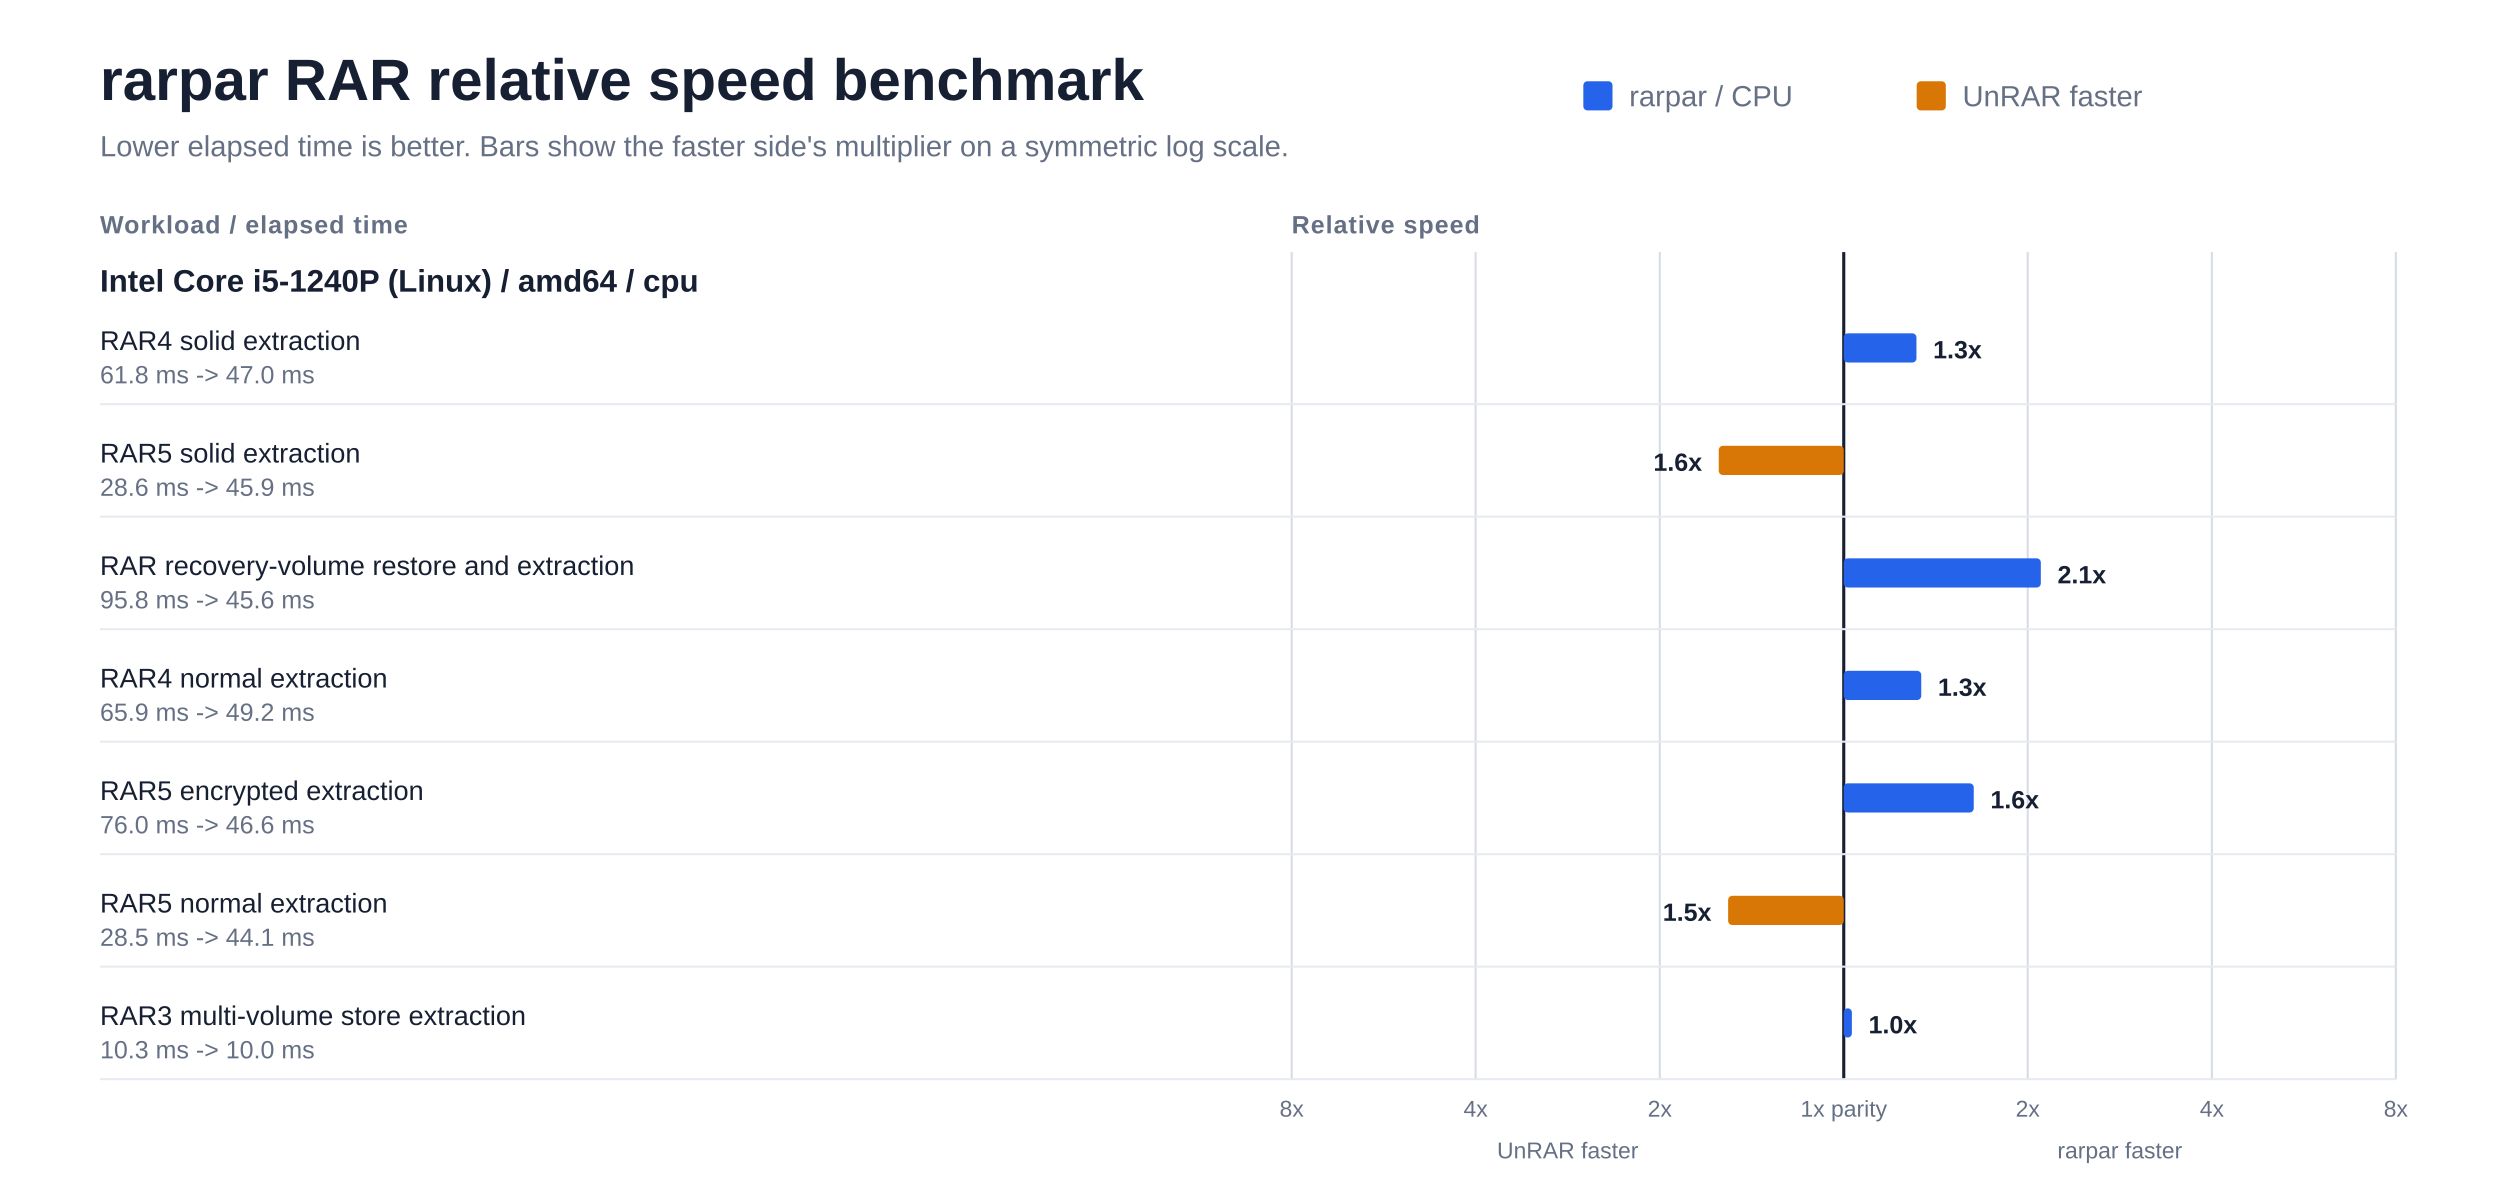
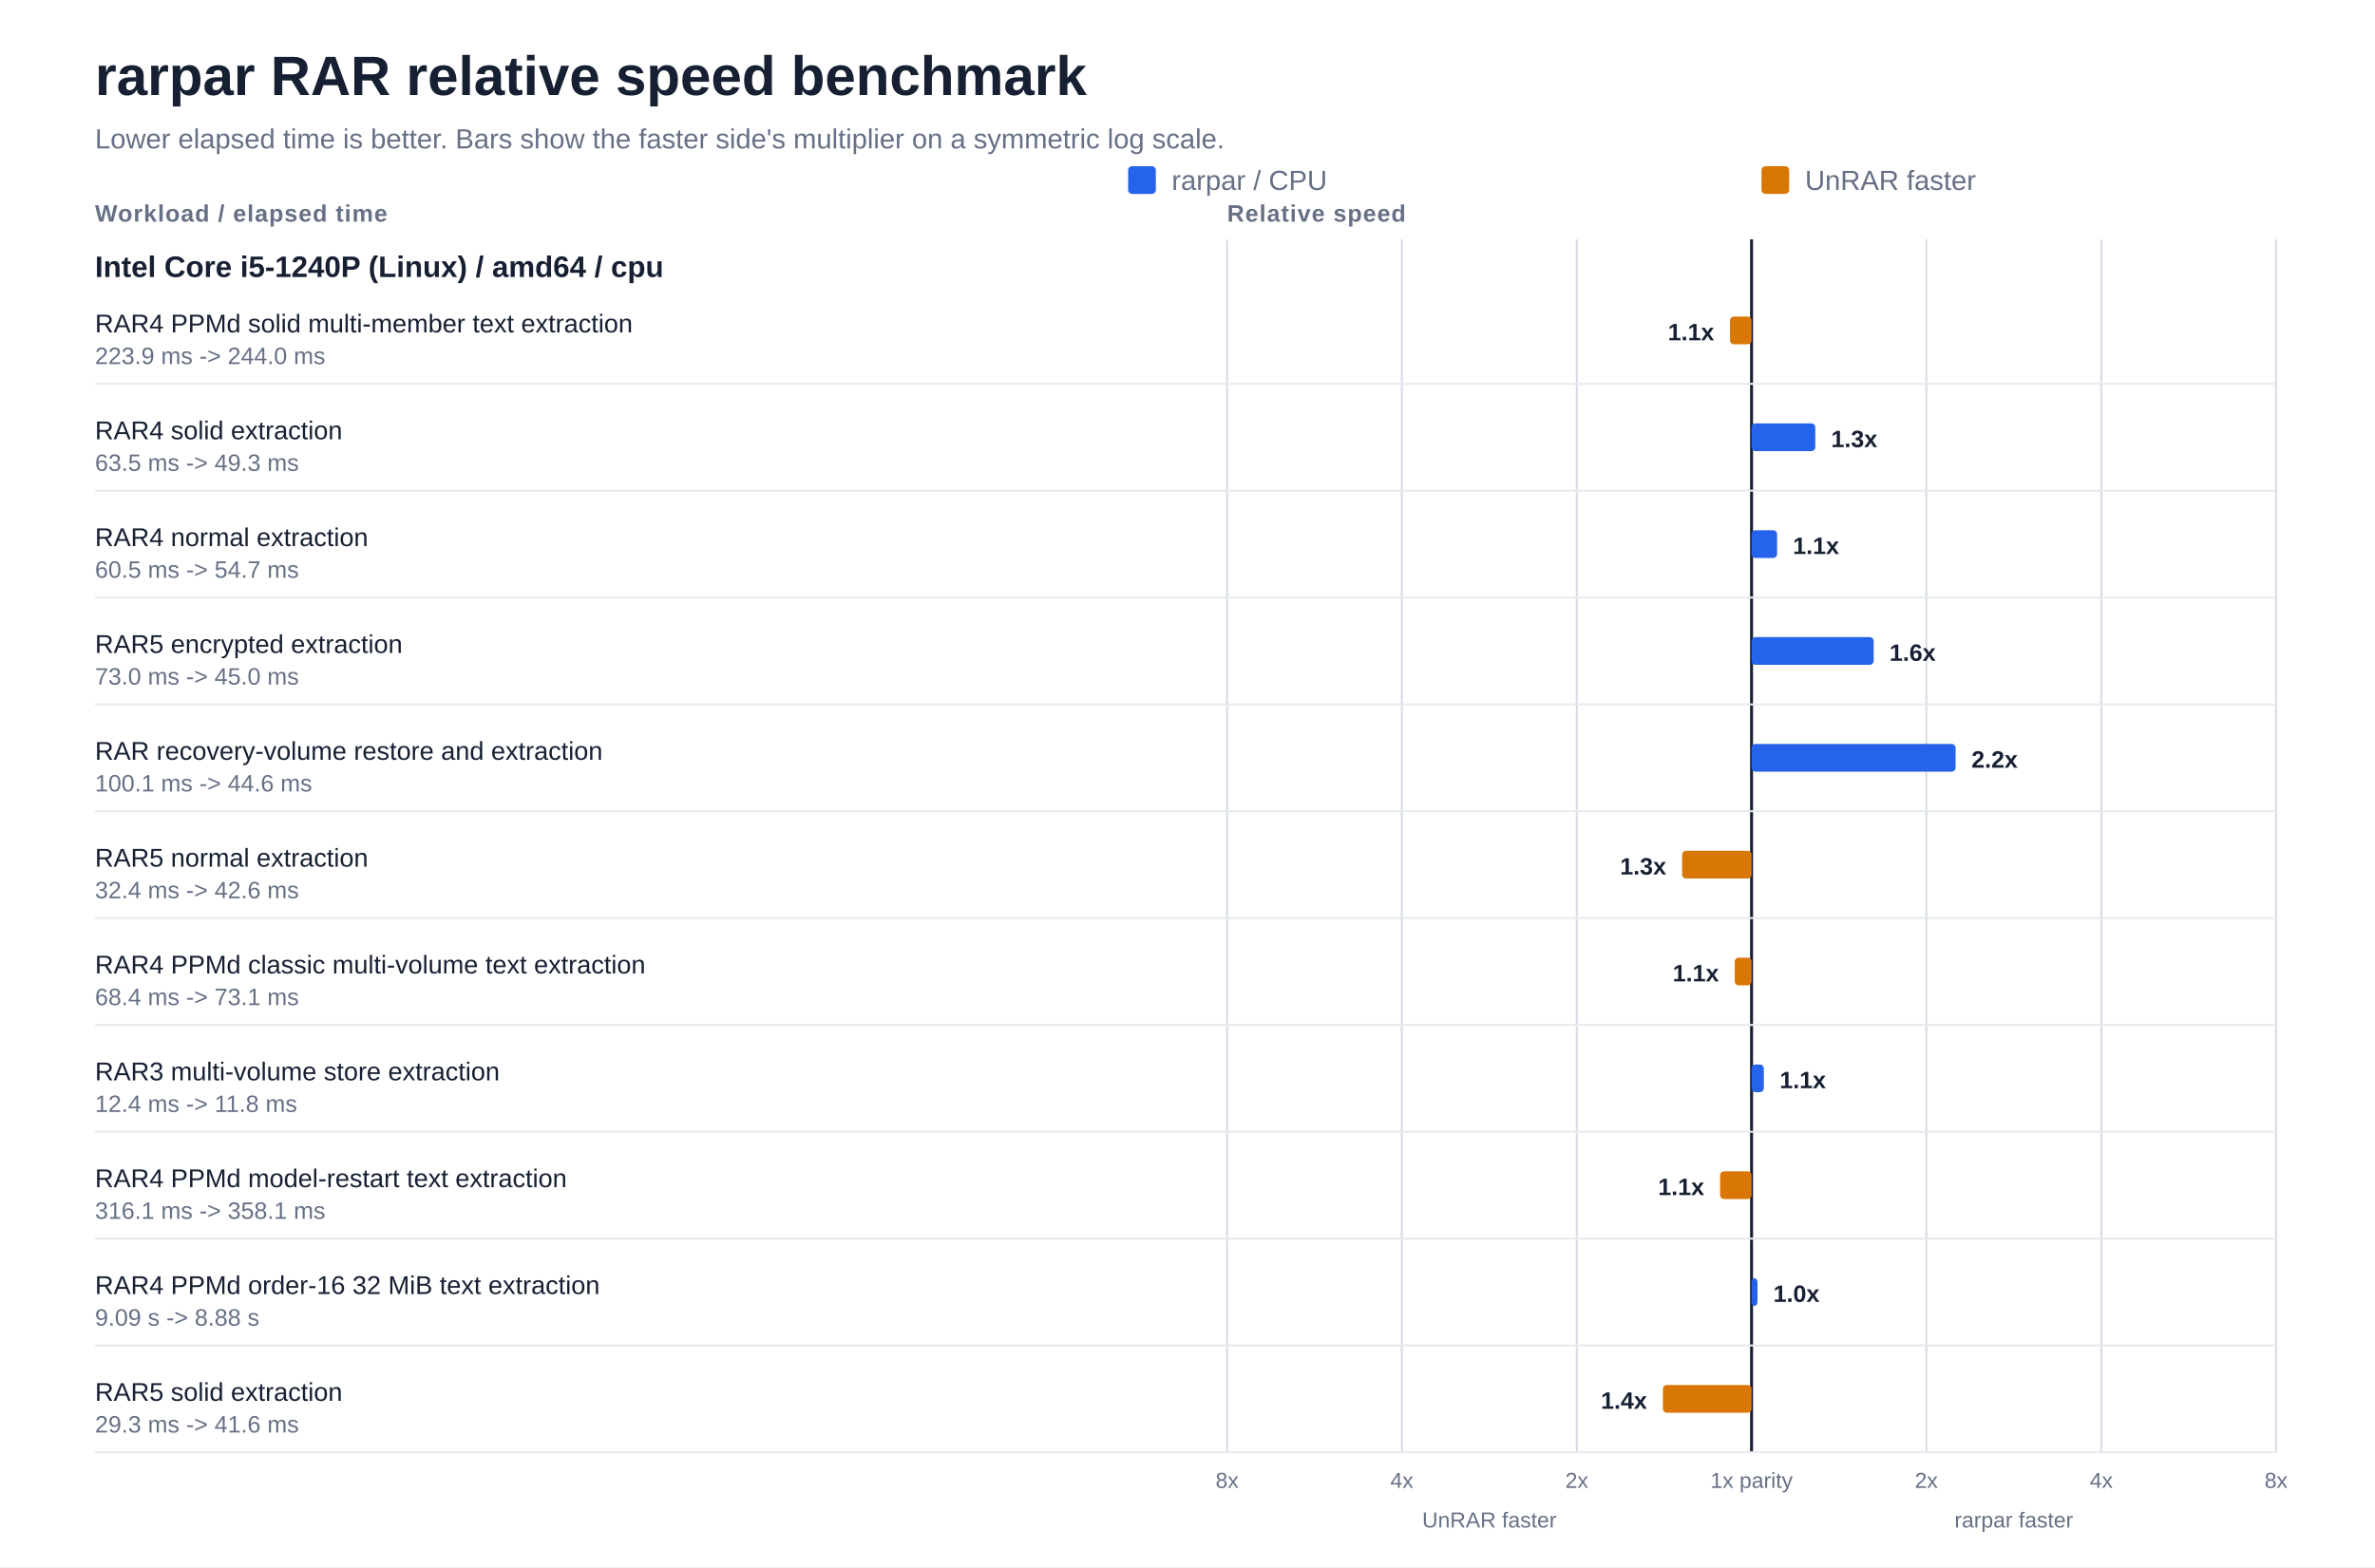
- <svg xmlns="http://www.w3.org/2000/svg" width="1200" height="576" viewBox="0 0 1200 576" role="img" aria-labelledby="title desc">
+ <svg xmlns="http://www.w3.org/2000/svg" width="1200" height="792" viewBox="0 0 1200 792" role="img" aria-labelledby="title desc">
  <style>
    .bg { fill: #ffffff; } text { font-family: Arial, sans-serif; fill: #172033; }
    .title { font-size: 28px; font-weight: 600; } .subtitle { font-size: 14px; fill: #667085; }
    .column { font-size: 12px; font-weight: 600; fill: #667085; letter-spacing: .04em; text-transform: uppercase; }
    .machine { font-size: 15px; font-weight: 600; } .workload { font-size: 13px; font-weight: 500; }
    .timing { font-size: 12px; fill: #667085; } .tick { font-size: 11px; fill: #667085; } .ratio { font-size: 12px; font-weight: 600; }
    .grid { stroke: #d7dce5; stroke-width: 1; } .parity { stroke: #172033; stroke-width: 1.5; } .rule { stroke: #e7eaf0; stroke-width: 1; }
-     .cpu { fill: #2563eb; } .slower { fill: #d97706; }
+     .cpu { fill: #2563eb; } .gpu { fill: #7c3aed; } .slower { fill: #d97706; }
    @media (prefers-color-scheme: dark) { .bg { fill: #0d1117; } text { fill: #e6edf3; } .subtitle, .column, .timing, .tick { fill: #9ca7b5; } .grid { stroke: #30363d; } .parity { stroke: #e6edf3; } .rule { stroke: #21262d; } .cpu { fill: #58a6ff; } .gpu { fill: #bc8cff; } .slower { fill: #f2a65a; } }
  </style>
-   <rect class="bg" width="1200" height="576" />
+   <rect class="bg" width="1200" height="792" />
  <text class="title" x="48" y="48">rarpar RAR relative speed benchmark</text>
  <text class="subtitle" x="48" y="75">Lower elapsed time is better. Bars show the faster side's multiplier on a symmetric log scale.</text>
  <g aria-label="Legend">
-     <rect class="cpu" x="760" y="39" width="14" height="14" rx="2" />
-     <text class="subtitle" x="782" y="51">rarpar / CPU</text>
-     <rect class="slower" x="920" y="39" width="14" height="14" rx="2" />
-     <text class="subtitle" x="942" y="51">UnRAR faster</text>
+     <rect class="cpu" x="570" y="84" width="14" height="14" rx="2" />
+     <text class="subtitle" x="592" y="96">rarpar / CPU</text>
+     <rect class="slower" x="890" y="84" width="14" height="14" rx="2" />
+     <text class="subtitle" x="912" y="96">UnRAR faster</text>
  </g>
  <text class="column" x="48" y="112">Workload / elapsed time</text>
  <text class="column" x="620" y="112">Relative speed</text>
  <g aria-label="Relative speed axis">
-     <line class="grid" x1="620.0" y1="121" x2="620.0" y2="518" />
-     <text class="tick" x="620.0" y="536" text-anchor="middle">8x</text>
-     <line class="grid" x1="708.3" y1="121" x2="708.3" y2="518" />
-     <text class="tick" x="708.3" y="536" text-anchor="middle">4x</text>
-     <line class="grid" x1="796.7" y1="121" x2="796.7" y2="518" />
-     <text class="tick" x="796.7" y="536" text-anchor="middle">2x</text>
-     <line class="parity" x1="885.0" y1="121" x2="885.0" y2="518" />
-     <text class="tick" x="885.0" y="536" text-anchor="middle">1x parity</text>
-     <line class="grid" x1="973.3" y1="121" x2="973.3" y2="518" />
-     <text class="tick" x="973.3" y="536" text-anchor="middle">2x</text>
-     <line class="grid" x1="1061.7" y1="121" x2="1061.7" y2="518" />
-     <text class="tick" x="1061.7" y="536" text-anchor="middle">4x</text>
-     <line class="grid" x1="1150.0" y1="121" x2="1150.0" y2="518" />
-     <text class="tick" x="1150.0" y="536" text-anchor="middle">8x</text>
-     <text class="tick" x="752.5" y="556" text-anchor="middle">UnRAR faster</text>
-     <text class="tick" x="1017.5" y="556" text-anchor="middle">rarpar faster</text>
+     <line class="grid" x1="620.0" y1="121" x2="620.0" y2="734" />
+     <text class="tick" x="620.0" y="752" text-anchor="middle">8x</text>
+     <line class="grid" x1="708.3" y1="121" x2="708.3" y2="734" />
+     <text class="tick" x="708.3" y="752" text-anchor="middle">4x</text>
+     <line class="grid" x1="796.7" y1="121" x2="796.7" y2="734" />
+     <text class="tick" x="796.7" y="752" text-anchor="middle">2x</text>
+     <line class="parity" x1="885.0" y1="121" x2="885.0" y2="734" />
+     <text class="tick" x="885.0" y="752" text-anchor="middle">1x parity</text>
+     <line class="grid" x1="973.3" y1="121" x2="973.3" y2="734" />
+     <text class="tick" x="973.3" y="752" text-anchor="middle">2x</text>
+     <line class="grid" x1="1061.7" y1="121" x2="1061.7" y2="734" />
+     <text class="tick" x="1061.7" y="752" text-anchor="middle">4x</text>
+     <line class="grid" x1="1150.0" y1="121" x2="1150.0" y2="734" />
+     <text class="tick" x="1150.0" y="752" text-anchor="middle">8x</text>
+     <text class="tick" x="752.5" y="772" text-anchor="middle">UnRAR faster</text>
+     <text class="tick" x="1017.5" y="772" text-anchor="middle">rarpar faster</text>
  </g>
  <g aria-label="RAR benchmarks">
    <text class="machine" x="48" y="140">Intel Core i5-1240P (Linux) / amd64 / cpu</text>
-     <text class="workload" x="48" y="168">RAR4 solid extraction</text>
-     <text class="timing" x="48" y="184">61.8 ms -&gt; 47.0 ms</text>
-     <rect class="cpu" x="885.0" y="160" width="34.9" height="14" rx="2" />
-     <text class="ratio" x="927.9" y="172">1.3x</text>
+     <text class="workload" x="48" y="168">RAR4 PPMd solid multi-member text extraction</text>
+     <text class="timing" x="48" y="184">223.9 ms -&gt; 244.0 ms</text>
+     <rect class="slower" x="874.1" y="160" width="10.9" height="14" rx="2" />
+     <text class="ratio" x="866.1" y="172" text-anchor="end">1.1x</text>
    <line class="rule" x1="48" y1="194" x2="1150" y2="194" />
-     <text class="workload" x="48" y="222">RAR5 solid extraction</text>
-     <text class="timing" x="48" y="238">28.6 ms -&gt; 45.9 ms</text>
-     <rect class="slower" x="825.0" y="214" width="60.0" height="14" rx="2" />
-     <text class="ratio" x="817.0" y="226" text-anchor="end">1.6x</text>
+     <text class="workload" x="48" y="222">RAR4 solid extraction</text>
+     <text class="timing" x="48" y="238">63.5 ms -&gt; 49.3 ms</text>
+     <rect class="cpu" x="885.0" y="214" width="32.2" height="14" rx="2" />
+     <text class="ratio" x="925.2" y="226">1.3x</text>
    <line class="rule" x1="48" y1="248" x2="1150" y2="248" />
-     <text class="workload" x="48" y="276">RAR recovery-volume restore and extraction</text>
-     <text class="timing" x="48" y="292">95.8 ms -&gt; 45.6 ms</text>
-     <rect class="cpu" x="885.0" y="268" width="94.6" height="14" rx="2" />
-     <text class="ratio" x="987.6" y="280">2.1x</text>
+     <text class="workload" x="48" y="276">RAR4 normal extraction</text>
+     <text class="timing" x="48" y="292">60.5 ms -&gt; 54.7 ms</text>
+     <rect class="cpu" x="885.0" y="268" width="12.9" height="14" rx="2" />
+     <text class="ratio" x="905.9" y="280">1.1x</text>
    <line class="rule" x1="48" y1="302" x2="1150" y2="302" />
-     <text class="workload" x="48" y="330">RAR4 normal extraction</text>
-     <text class="timing" x="48" y="346">65.9 ms -&gt; 49.2 ms</text>
-     <rect class="cpu" x="885.0" y="322" width="37.2" height="14" rx="2" />
-     <text class="ratio" x="930.2" y="334">1.3x</text>
+     <text class="workload" x="48" y="330">RAR5 encrypted extraction</text>
+     <text class="timing" x="48" y="346">73.0 ms -&gt; 45.0 ms</text>
+     <rect class="cpu" x="885.0" y="322" width="61.7" height="14" rx="2" />
+     <text class="ratio" x="954.7" y="334">1.6x</text>
    <line class="rule" x1="48" y1="356" x2="1150" y2="356" />
-     <text class="workload" x="48" y="384">RAR5 encrypted extraction</text>
-     <text class="timing" x="48" y="400">76.0 ms -&gt; 46.6 ms</text>
-     <rect class="cpu" x="885.0" y="376" width="62.4" height="14" rx="2" />
-     <text class="ratio" x="955.4" y="388">1.6x</text>
+     <text class="workload" x="48" y="384">RAR recovery-volume restore and extraction</text>
+     <text class="timing" x="48" y="400">100.1 ms -&gt; 44.6 ms</text>
+     <rect class="cpu" x="885.0" y="376" width="103.1" height="14" rx="2" />
+     <text class="ratio" x="996.1" y="388">2.2x</text>
    <line class="rule" x1="48" y1="410" x2="1150" y2="410" />
    <text class="workload" x="48" y="438">RAR5 normal extraction</text>
-     <text class="timing" x="48" y="454">28.5 ms -&gt; 44.1 ms</text>
-     <rect class="slower" x="829.5" y="430" width="55.5" height="14" rx="2" />
-     <text class="ratio" x="821.5" y="442" text-anchor="end">1.5x</text>
+     <text class="timing" x="48" y="454">32.4 ms -&gt; 42.6 ms</text>
+     <rect class="slower" x="849.9" y="430" width="35.1" height="14" rx="2" />
+     <text class="ratio" x="841.9" y="442" text-anchor="end">1.3x</text>
    <line class="rule" x1="48" y1="464" x2="1150" y2="464" />
-     <text class="workload" x="48" y="492">RAR3 multi-volume store extraction</text>
-     <text class="timing" x="48" y="508">10.3 ms -&gt; 10.0 ms</text>
-     <rect class="cpu" x="885.0" y="484" width="3.9" height="14" rx="2" />
-     <text class="ratio" x="896.9" y="496">1.0x</text>
+     <text class="workload" x="48" y="492">RAR4 PPMd classic multi-volume text extraction</text>
+     <text class="timing" x="48" y="508">68.4 ms -&gt; 73.1 ms</text>
+     <rect class="slower" x="876.5" y="484" width="8.5" height="14" rx="2" />
+     <text class="ratio" x="868.5" y="496" text-anchor="end">1.1x</text>
    <line class="rule" x1="48" y1="518" x2="1150" y2="518" />
+     <text class="workload" x="48" y="546">RAR3 multi-volume store extraction</text>
+     <text class="timing" x="48" y="562">12.4 ms -&gt; 11.8 ms</text>
+     <rect class="cpu" x="885.0" y="538" width="6.2" height="14" rx="2" />
+     <text class="ratio" x="899.2" y="550">1.1x</text>
+     <line class="rule" x1="48" y1="572" x2="1150" y2="572" />
+     <text class="workload" x="48" y="600">RAR4 PPMd model-restart text extraction</text>
+     <text class="timing" x="48" y="616">316.1 ms -&gt; 358.1 ms</text>
+     <rect class="slower" x="869.1" y="592" width="15.9" height="14" rx="2" />
+     <text class="ratio" x="861.1" y="604" text-anchor="end">1.1x</text>
+     <line class="rule" x1="48" y1="626" x2="1150" y2="626" />
+     <text class="workload" x="48" y="654">RAR4 PPMd order-16 32 MiB text extraction</text>
+     <text class="timing" x="48" y="670">9.09 s -&gt; 8.88 s</text>
+     <rect class="cpu" x="885.0" y="646" width="3.0" height="14" rx="2" />
+     <text class="ratio" x="896.0" y="658">1.0x</text>
+     <line class="rule" x1="48" y1="680" x2="1150" y2="680" />
+     <text class="workload" x="48" y="708">RAR5 solid extraction</text>
+     <text class="timing" x="48" y="724">29.3 ms -&gt; 41.6 ms</text>
+     <rect class="slower" x="840.2" y="700" width="44.8" height="14" rx="2" />
+     <text class="ratio" x="832.2" y="712" text-anchor="end">1.4x</text>
+     <line class="rule" x1="48" y1="734" x2="1150" y2="734" />
  </g>
</svg>
